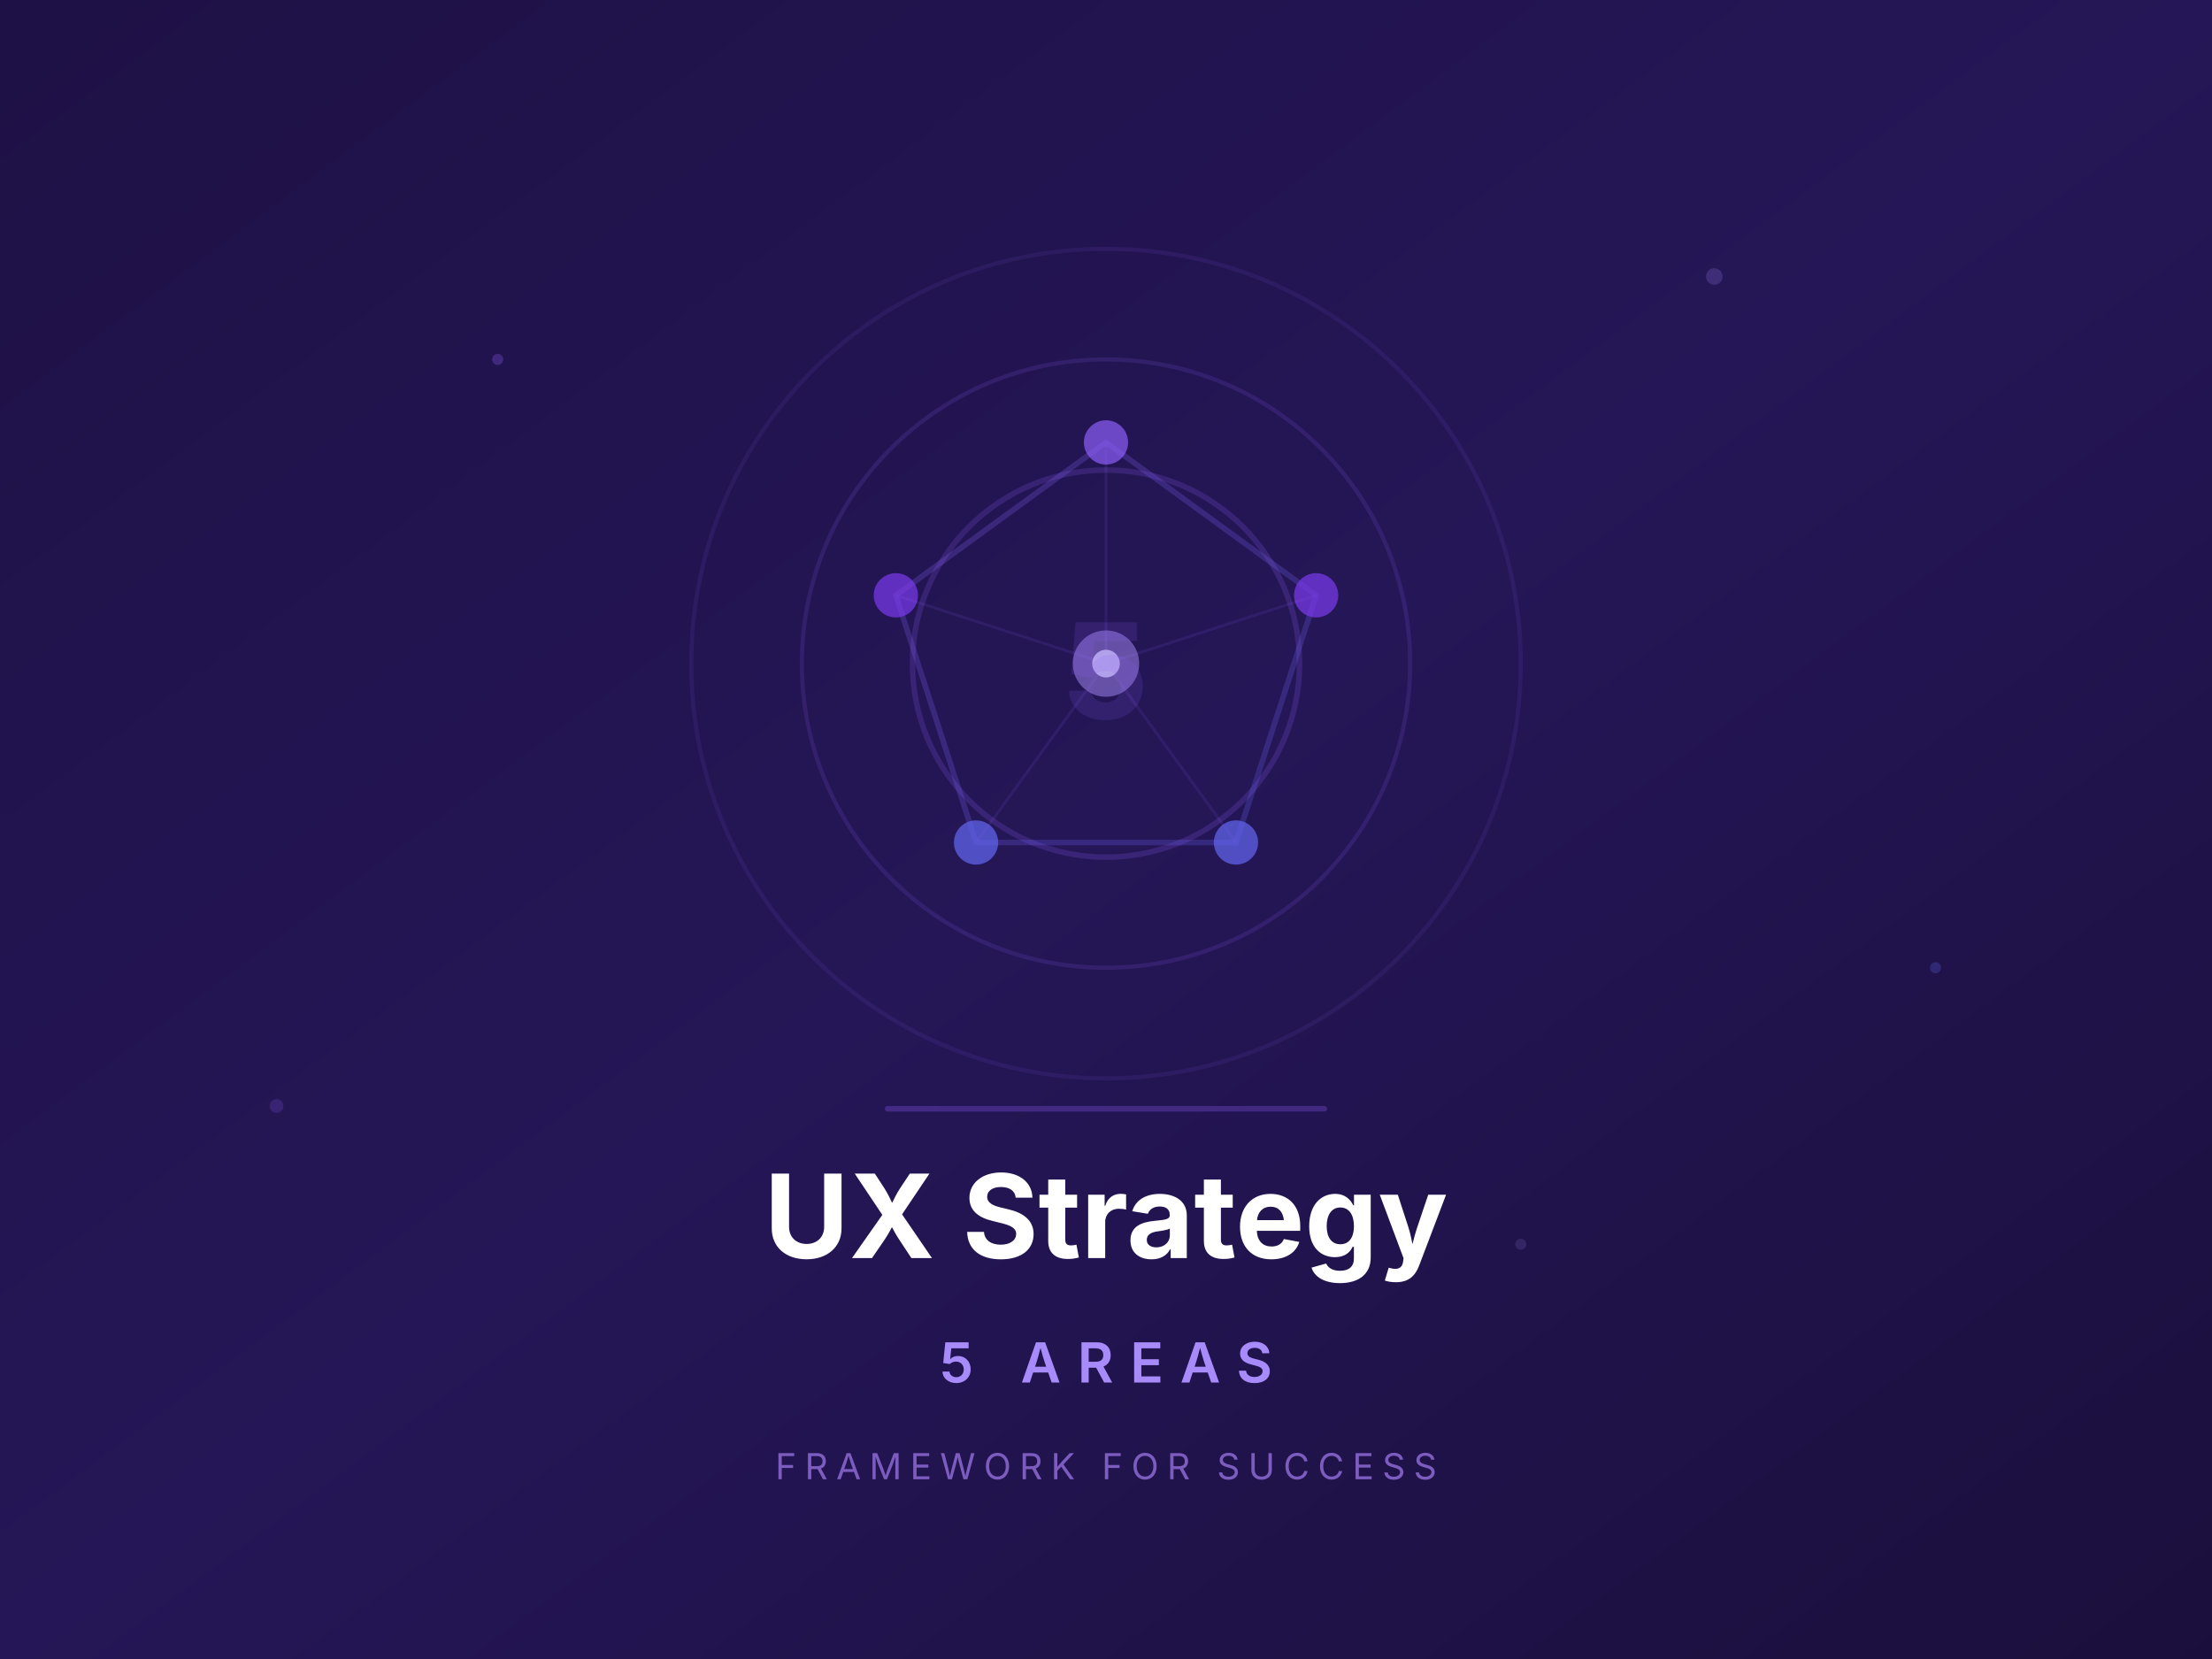
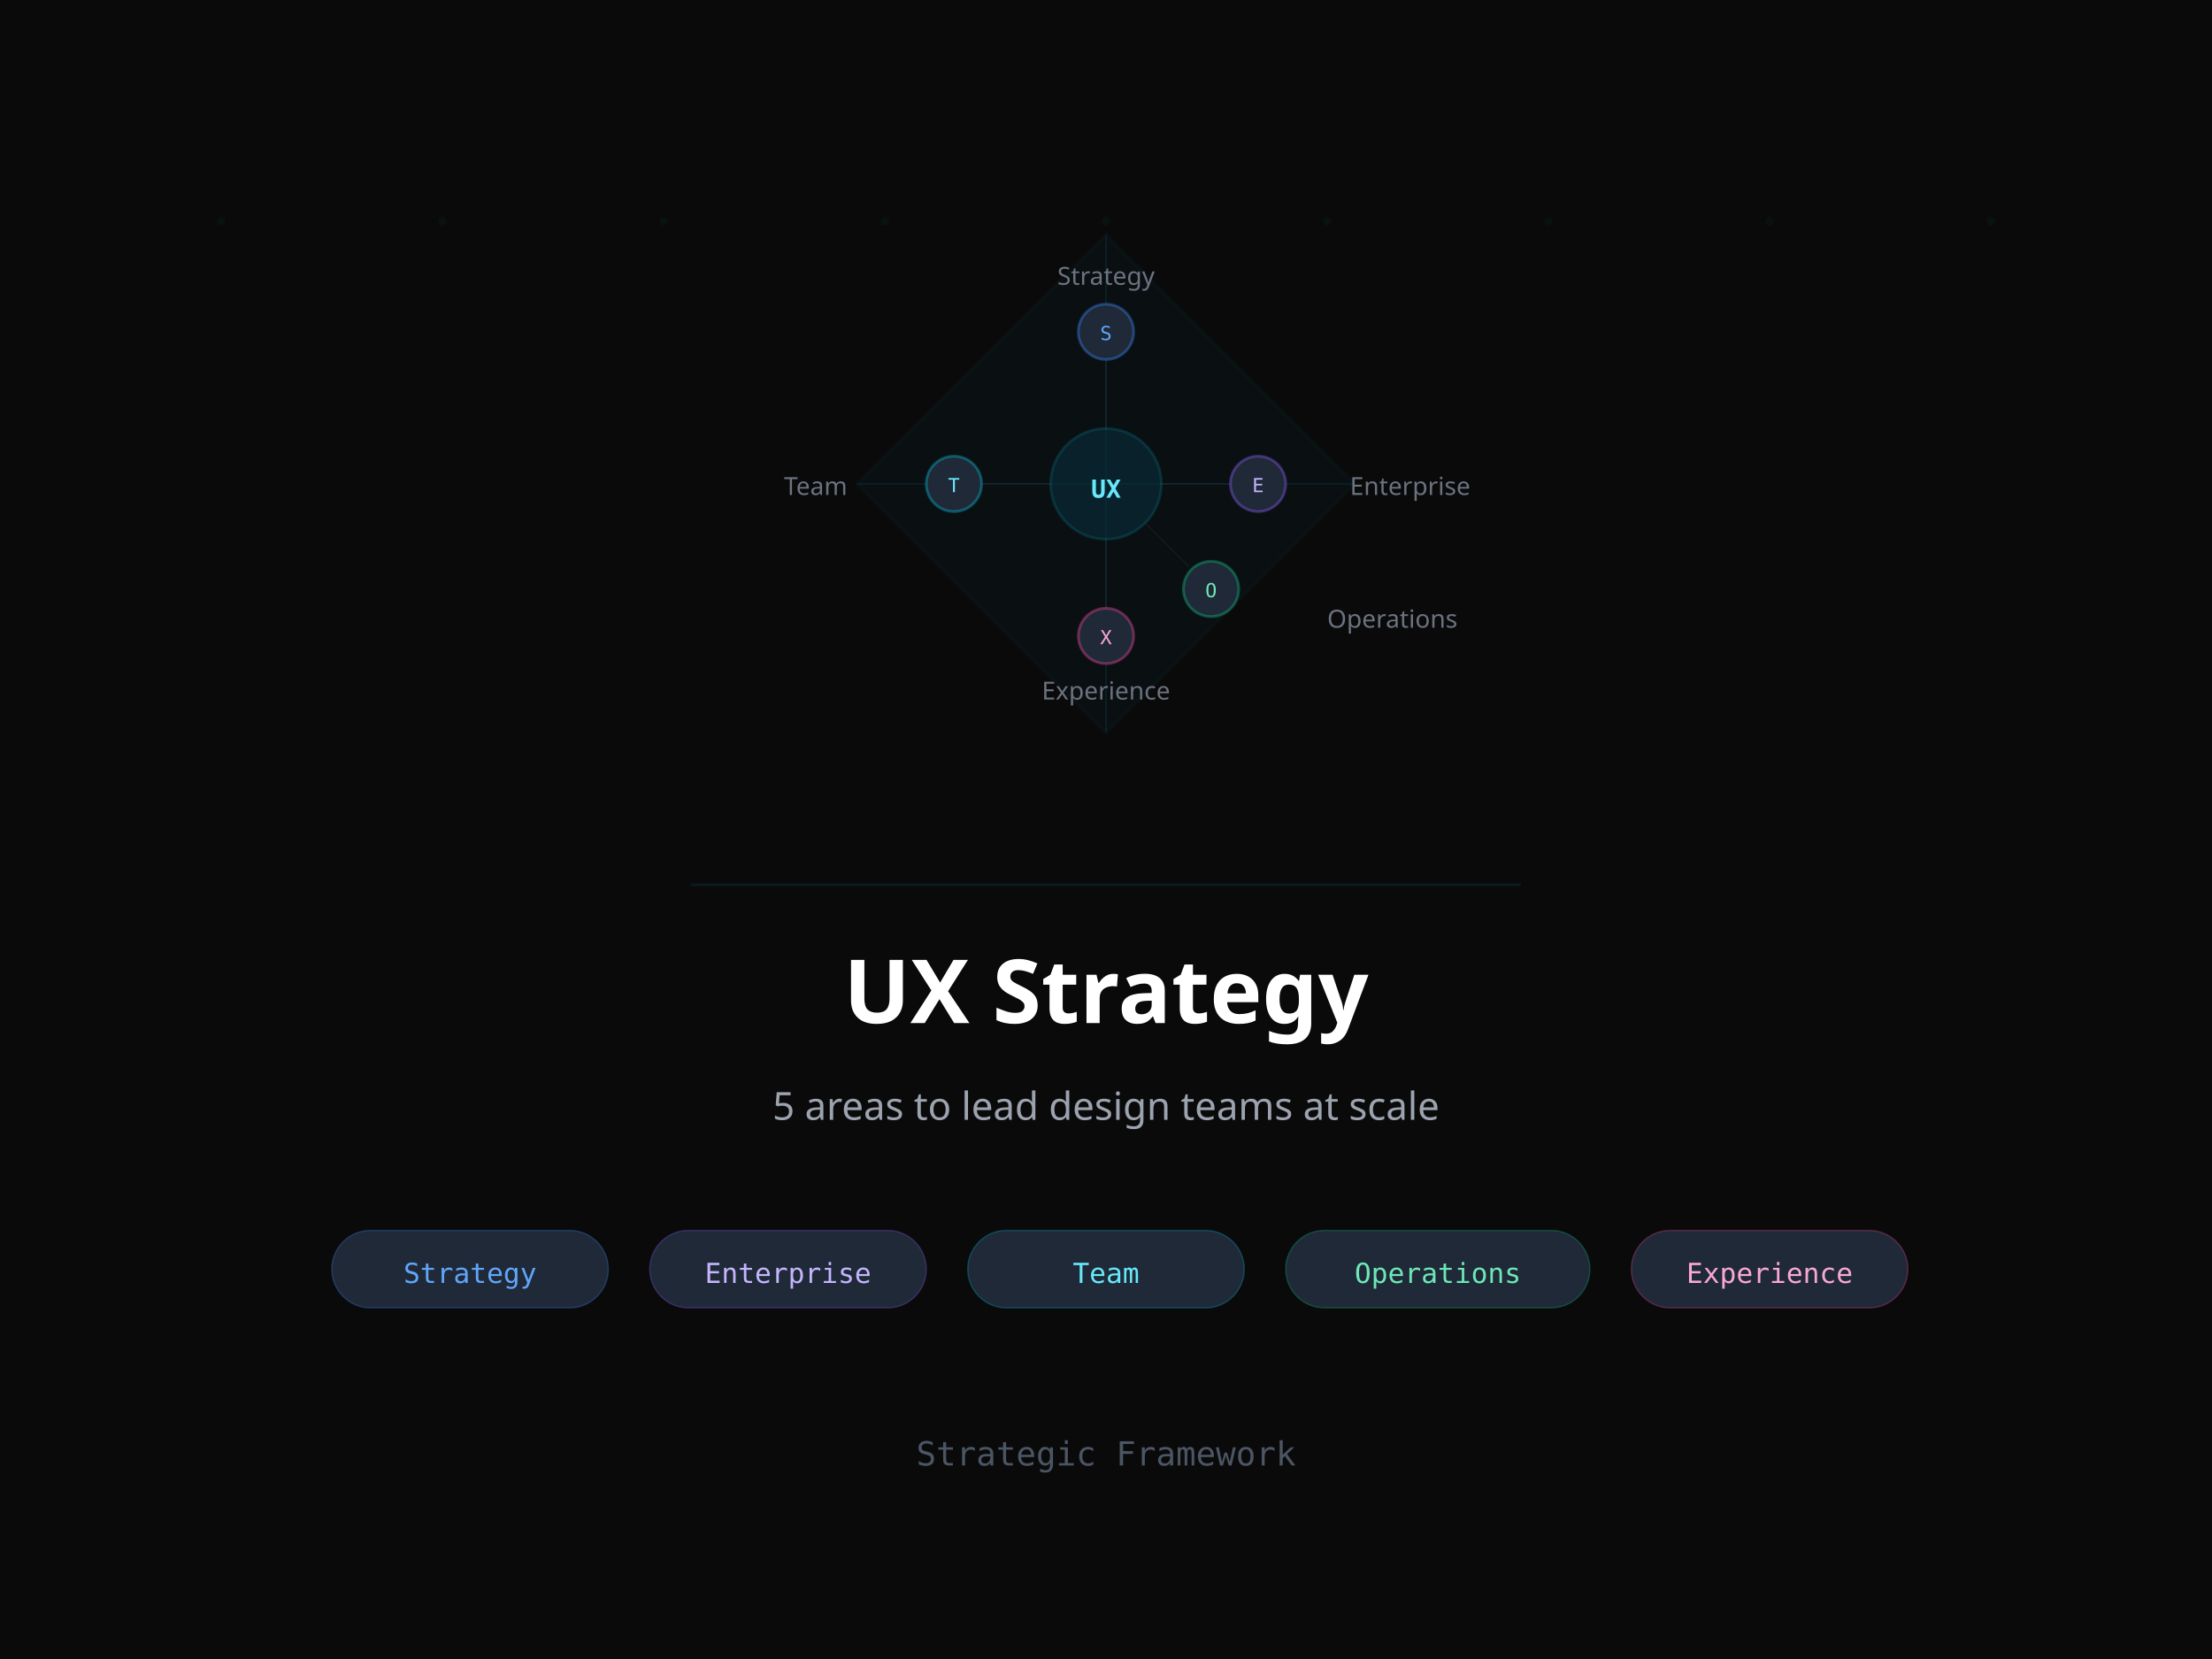
- <svg xmlns="http://www.w3.org/2000/svg" viewBox="0 0 800 600" width="800" height="600">
-   <defs>
-     <linearGradient id="bg-ux" x1="0%" y1="0%" x2="100%" y2="100%">
-       <stop offset="0%" style="stop-color:#1e1145" />
-       <stop offset="50%" style="stop-color:#251657" />
-       <stop offset="100%" style="stop-color:#1a0f3c" />
-     </linearGradient>
-     <linearGradient id="ring-grad" x1="0%" y1="0%" x2="100%" y2="100%">
-       <stop offset="0%" style="stop-color:#8b5cf6" />
-       <stop offset="100%" style="stop-color:#6366f1" />
-     </linearGradient>
-   </defs>
-   <rect width="800" height="600" fill="url(#bg-ux)" />
-   <circle cx="400" cy="240" r="150" fill="none" stroke="#8b5cf6" stroke-width="1.5" opacity="0.1" />
-   <circle cx="400" cy="240" r="110" fill="none" stroke="#8b5cf6" stroke-width="1.5" opacity="0.15" />
-   <circle cx="400" cy="240" r="70" fill="none" stroke="#8b5cf6" stroke-width="2" opacity="0.2" />
-   <g transform="translate(400, 240)" opacity="0.25">
-     <polygon points="0,-80 76,-24.7 47,64.7 -47,64.7 -76,-24.7" fill="none" stroke="url(#ring-grad)" stroke-width="2" />
+ <svg xmlns="http://www.w3.org/2000/svg" width="800" height="600" viewBox="0 0 800 600" fill="none">
+   <rect width="800" height="600" fill="#0A0A0A" />
+   <g opacity="0.04" fill="#06B6D4">
+     <circle cx="80" cy="80" r="1.5" />
+     <circle cx="160" cy="80" r="1.5" />
+     <circle cx="240" cy="80" r="1.5" />
+     <circle cx="320" cy="80" r="1.5" />
+     <circle cx="400" cy="80" r="1.5" />
+     <circle cx="480" cy="80" r="1.5" />
+     <circle cx="560" cy="80" r="1.5" />
+     <circle cx="640" cy="80" r="1.5" />
+     <circle cx="720" cy="80" r="1.5" />
  </g>
-   <g transform="translate(400, 240)">
-     <circle cx="0" cy="-80" r="8" fill="#8b5cf6" opacity="0.7" />
-     <circle cx="76" cy="-24.7" r="8" fill="#7c3aed" opacity="0.7" />
-     <circle cx="47" cy="64.7" r="8" fill="#6366f1" opacity="0.7" />
-     <circle cx="-47" cy="64.7" r="8" fill="#6366f1" opacity="0.7" />
-     <circle cx="-76" cy="-24.7" r="8" fill="#7c3aed" opacity="0.7" />
+   <g transform="translate(400, 175)">
+     <path d="M0 -90 L90 0 L0 90 L-90 0 Z" fill="#083344" opacity="0.12" stroke="#06B6D4" stroke-width="1.5" stroke-opacity="0.25" />
+     <line x1="-90" y1="0" x2="90" y2="0" stroke="#06B6D4" stroke-width="0.5" opacity="0.12" />
+     <line x1="0" y1="-90" x2="0" y2="90" stroke="#06B6D4" stroke-width="0.5" opacity="0.12" />
+     <circle cx="0" cy="0" r="20" fill="#083344" opacity="0.5" stroke="#06B6D4" stroke-width="1" stroke-opacity="0.35" />
+     <text x="0" y="5" text-anchor="middle" fill="#67E8F9" font-family="monospace" font-size="9" font-weight="bold">UX</text>
+     <circle cx="0" cy="-55" r="10" fill="#1F2937" stroke="#3B82F6" stroke-width="1" stroke-opacity="0.4" />
+     <text x="0" y="-52" text-anchor="middle" fill="#60A5FA" font-family="monospace" font-size="7">S</text>
+     <text x="0" y="-72" text-anchor="middle" fill="#6B7280" font-family="system-ui" font-size="9">Strategy</text>
+     <circle cx="55" cy="0" r="10" fill="#1F2937" stroke="#8B5CF6" stroke-width="1" stroke-opacity="0.4" />
+     <text x="55" y="3" text-anchor="middle" fill="#C4B5FD" font-family="monospace" font-size="7">E</text>
+     <text x="110" y="4" text-anchor="middle" fill="#6B7280" font-family="system-ui" font-size="9">Enterprise</text>
+     <circle cx="0" cy="55" r="10" fill="#1F2937" stroke="#EC4899" stroke-width="1" stroke-opacity="0.4" />
+     <text x="0" y="58" text-anchor="middle" fill="#F9A8D4" font-family="monospace" font-size="7">X</text>
+     <text x="0" y="78" text-anchor="middle" fill="#6B7280" font-family="system-ui" font-size="9">Experience</text>
+     <circle cx="-55" cy="0" r="10" fill="#1F2937" stroke="#06B6D4" stroke-width="1" stroke-opacity="0.4" />
+     <text x="-55" y="3" text-anchor="middle" fill="#67E8F9" font-family="monospace" font-size="7">T</text>
+     <text x="-105" y="4" text-anchor="middle" fill="#6B7280" font-family="system-ui" font-size="9">Team</text>
+     <circle cx="38" cy="38" r="10" fill="#1F2937" stroke="#10B981" stroke-width="1" stroke-opacity="0.4" />
+     <text x="38" y="41" text-anchor="middle" fill="#6EE7B7" font-family="monospace" font-size="7">O</text>
+     <text x="80" y="52" text-anchor="start" fill="#6B7280" font-family="system-ui" font-size="9">Operations</text>
  </g>
-   <g transform="translate(400, 240)" stroke="#8b5cf6" stroke-width="1" opacity="0.12">
-     <line x1="0" y1="0" x2="0" y2="-80" />
-     <line x1="0" y1="0" x2="76" y2="-24.7" />
-     <line x1="0" y1="0" x2="47" y2="64.7" />
-     <line x1="0" y1="0" x2="-47" y2="64.7" />
-     <line x1="0" y1="0" x2="-76" y2="-24.7" />
+   <g transform="translate(400, 175)" stroke="#4B5563" stroke-width="0.5" opacity="0.15">
+     <line x1="0" y1="-20" x2="0" y2="-45" />
+     <line x1="20" y1="0" x2="45" y2="0" />
+     <line x1="0" y1="20" x2="0" y2="45" />
+     <line x1="-20" y1="0" x2="-45" y2="0" />
+     <line x1="14" y1="14" x2="30" y2="30" />
  </g>
-   <circle cx="400" cy="240" r="12" fill="#a78bfa" opacity="0.5" />
-   <circle cx="400" cy="240" r="5" fill="#c4b5fd" opacity="0.8" />
-   <circle cx="180" cy="130" r="2" fill="#8b5cf6" opacity="0.3" />
-   <circle cx="620" cy="100" r="3" fill="#a78bfa" opacity="0.2" />
-   <circle cx="700" cy="350" r="2" fill="#6366f1" opacity="0.25" />
-   <circle cx="100" cy="400" r="2.5" fill="#8b5cf6" opacity="0.2" />
-   <circle cx="550" cy="450" r="2" fill="#a78bfa" opacity="0.15" />
-   <text x="400" y="260" font-family="system-ui, -apple-system, 'Segoe UI', sans-serif" font-size="48" font-weight="800" fill="#8b5cf6" text-anchor="middle" opacity="0.15">5</text>
-   <rect x="320" y="400" width="160" height="2" rx="1" fill="#8b5cf6" opacity="0.3" />
-   <text x="400" y="455" font-family="system-ui, -apple-system, 'Segoe UI', sans-serif" font-size="42" font-weight="700" fill="#ffffff" text-anchor="middle">UX Strategy</text>
-   <text x="400" y="500" font-family="system-ui, -apple-system, 'Segoe UI', sans-serif" font-size="20" font-weight="600" fill="#a78bfa" text-anchor="middle" letter-spacing="6">5 AREAS</text>
-   <text x="400" y="535" font-family="system-ui, -apple-system, 'Segoe UI', sans-serif" font-size="13" fill="#7c5cbf" text-anchor="middle" letter-spacing="3">FRAMEWORK FOR SUCCESS</text>
+   <line x1="250" y1="320" x2="550" y2="320" stroke="#06B6D4" stroke-width="1" opacity="0.1" />
+   <text x="400" y="370" text-anchor="middle" fill="#FFFFFF" font-family="system-ui" font-size="32" font-weight="bold">UX Strategy</text>
+   <text x="400" y="405" text-anchor="middle" fill="#9CA3AF" font-family="system-ui" font-size="14">5 areas to lead design teams at scale</text>
+   <rect x="120" y="445" width="100" height="28" rx="14" fill="#1F2937" stroke="#3B82F6" stroke-width="0.5" stroke-opacity="0.3" />
+   <text x="170" y="464" text-anchor="middle" fill="#60A5FA" font-family="monospace" font-size="10">Strategy</text>
+   <rect x="235" y="445" width="100" height="28" rx="14" fill="#1F2937" stroke="#8B5CF6" stroke-width="0.5" stroke-opacity="0.3" />
+   <text x="285" y="464" text-anchor="middle" fill="#C4B5FD" font-family="monospace" font-size="10">Enterprise</text>
+   <rect x="350" y="445" width="100" height="28" rx="14" fill="#1F2937" stroke="#06B6D4" stroke-width="0.5" stroke-opacity="0.3" />
+   <text x="400" y="464" text-anchor="middle" fill="#67E8F9" font-family="monospace" font-size="10">Team</text>
+   <rect x="465" y="445" width="110" height="28" rx="14" fill="#1F2937" stroke="#10B981" stroke-width="0.5" stroke-opacity="0.3" />
+   <text x="520" y="464" text-anchor="middle" fill="#6EE7B7" font-family="monospace" font-size="10">Operations</text>
+   <rect x="590" y="445" width="100" height="28" rx="14" fill="#1F2937" stroke="#EC4899" stroke-width="0.5" stroke-opacity="0.3" />
+   <text x="640" y="464" text-anchor="middle" fill="#F9A8D4" font-family="monospace" font-size="10">Experience</text>
+   <text x="400" y="530" text-anchor="middle" fill="#4B5563" font-family="monospace" font-size="12">Strategic Framework</text>
</svg>
